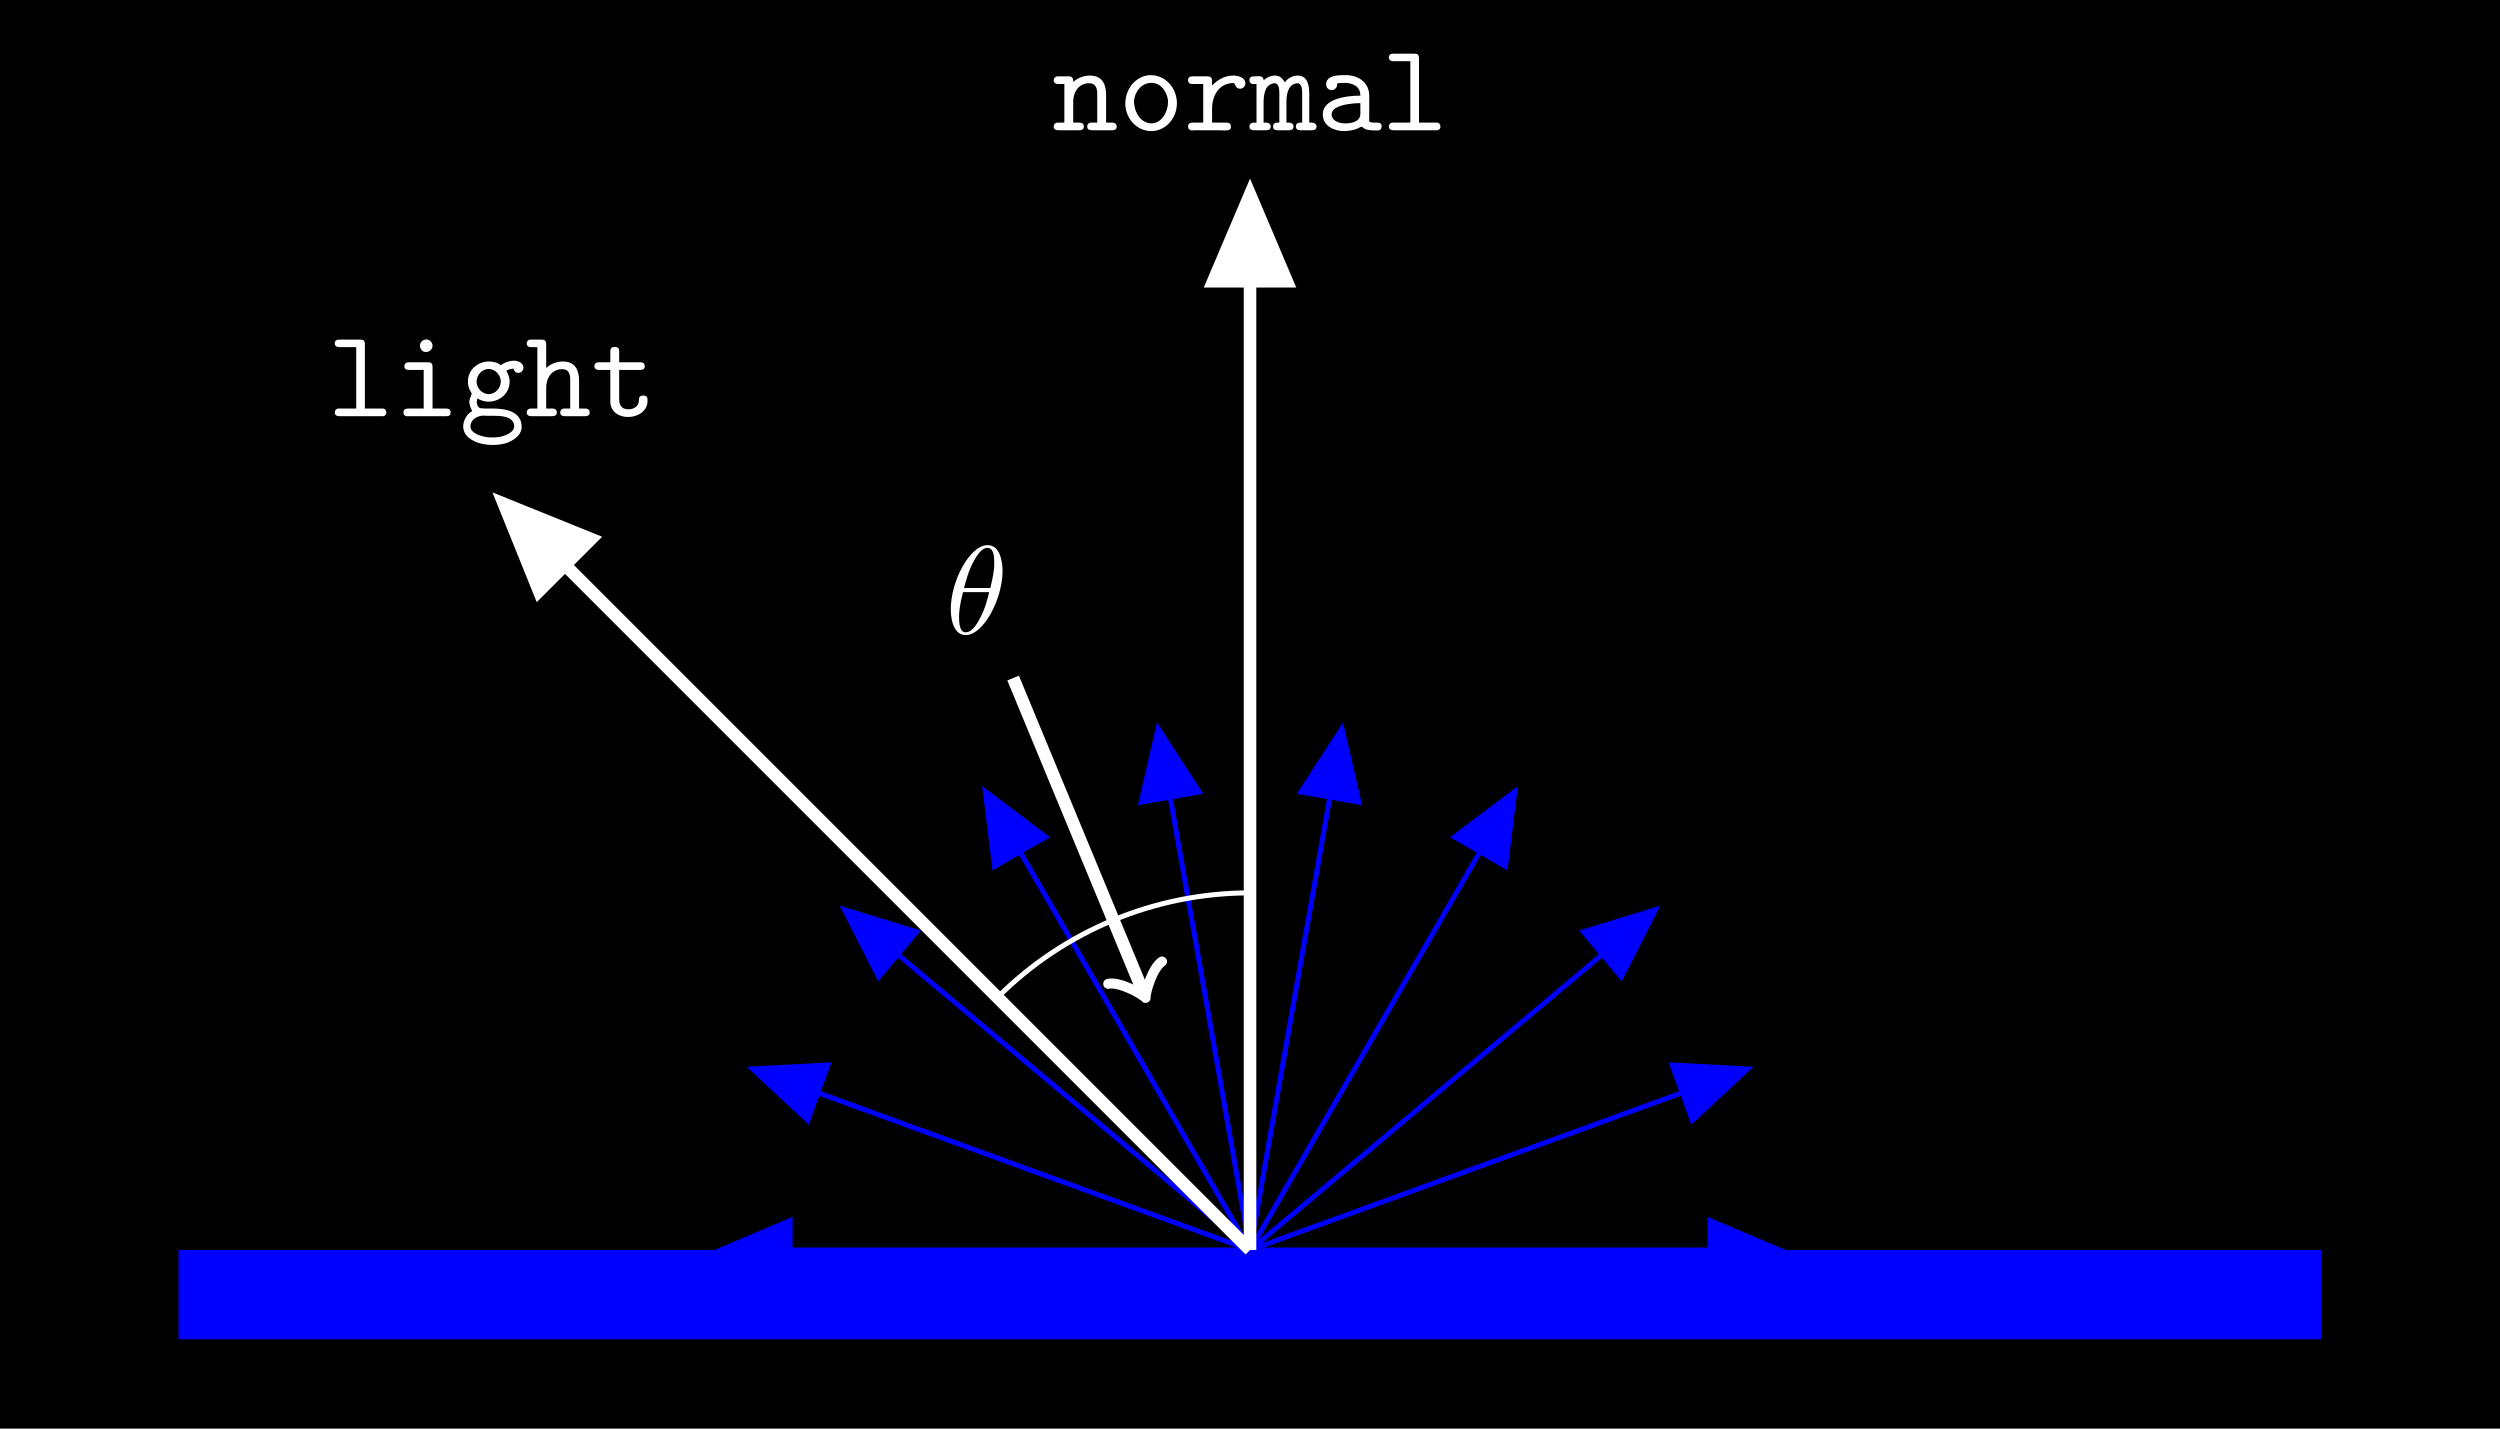
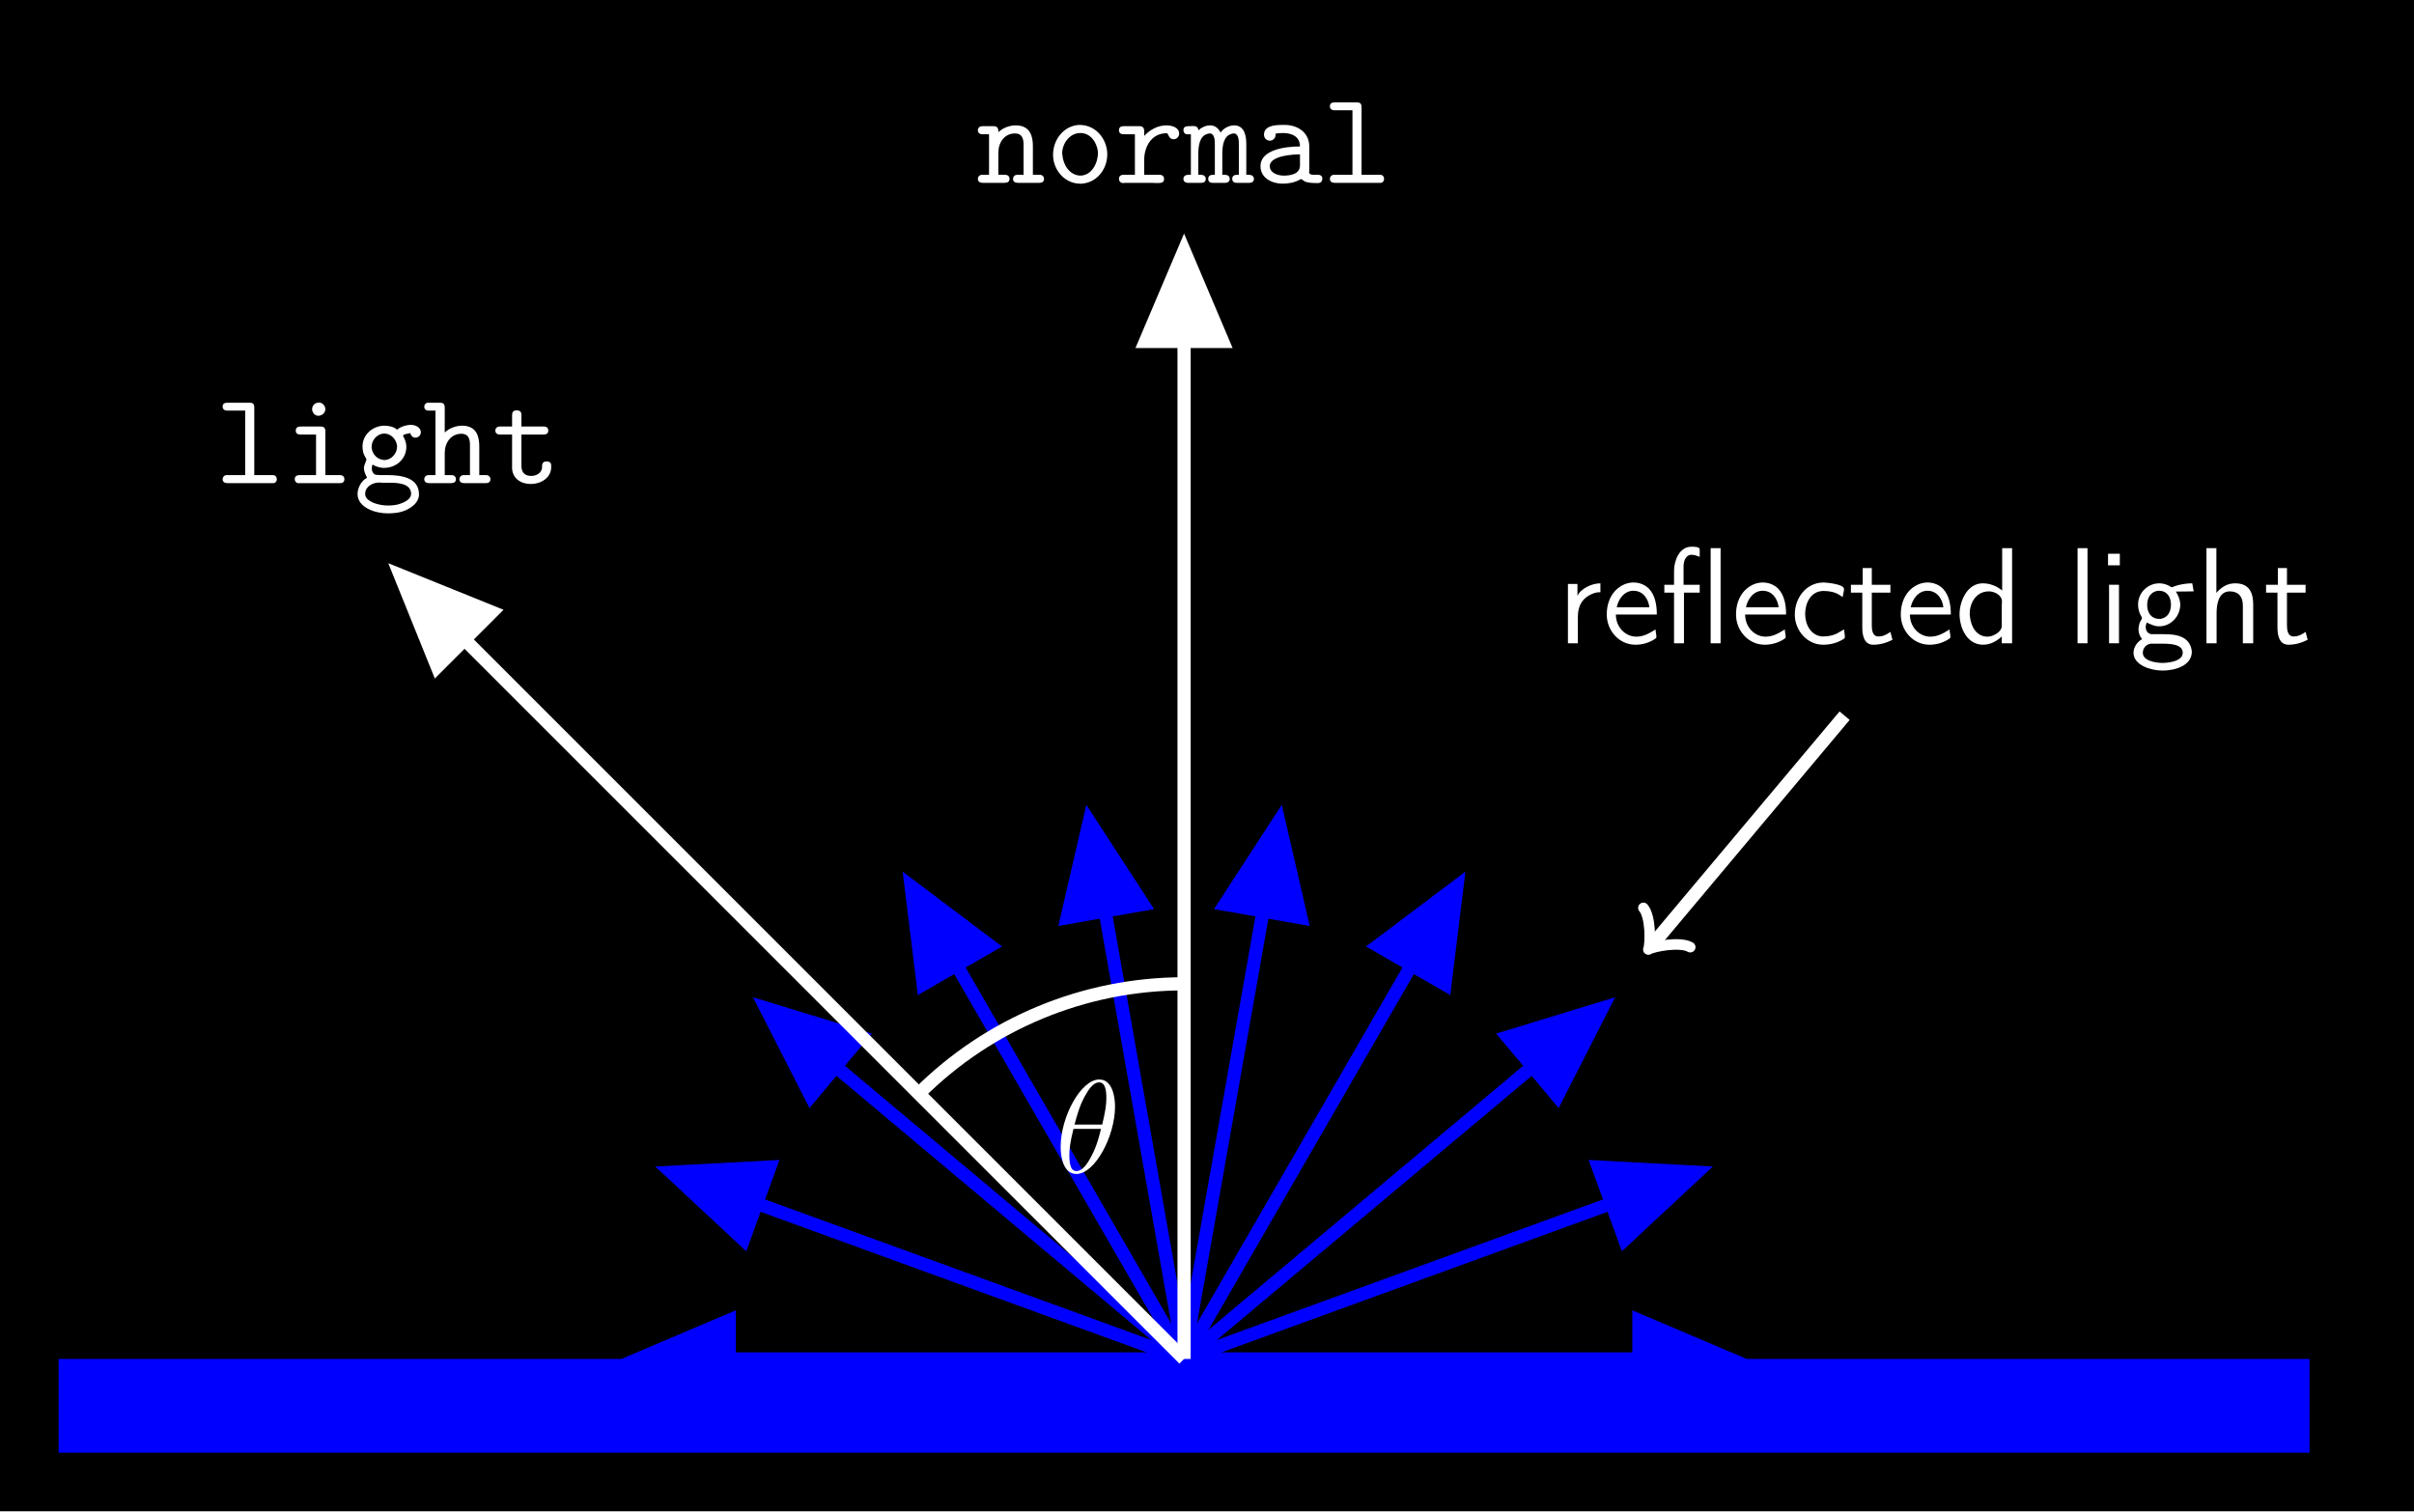
- <svg xmlns="http://www.w3.org/2000/svg" xmlns:xlink="http://www.w3.org/1999/xlink" width="198.425" height="113.386" viewBox="0 0 198.425 113.386">
+ <svg xmlns="http://www.w3.org/2000/svg" xmlns:xlink="http://www.w3.org/1999/xlink" width="182.403" height="114.204" viewBox="0 0 182.403 114.204">
  <defs>
    <g>
      <g id="glyph-0-0">
        <path d="M 2.266 -5.5 L 2.266 -0.625 L 0.875 -0.625 C 0.688 -0.625 0.562 -0.484 0.562 -0.312 C 0.562 -0.094 0.734 -0.016 0.938 -0.016 L 4.422 -0.016 C 4.578 -0.047 4.656 -0.172 4.656 -0.312 C 4.656 -0.484 4.547 -0.625 4.359 -0.625 L 2.953 -0.625 L 2.953 -5.719 C 2.953 -6.062 2.797 -6.094 2.578 -6.094 L 0.953 -6.094 C 0.781 -6.094 0.562 -6.078 0.562 -5.797 C 0.562 -5.625 0.688 -5.5 0.891 -5.5 Z M 2.266 -5.5 " />
      </g>
      <g id="glyph-0-1">
        <path d="M 2.391 -3.688 L 2.391 -0.625 L 1.156 -0.625 C 0.906 -0.625 0.781 -0.516 0.781 -0.312 C 0.781 -0.172 0.875 -0.031 1.031 -0.016 L 4.203 -0.016 C 4.422 -0.016 4.531 -0.125 4.531 -0.312 C 4.531 -0.516 4.406 -0.625 4.172 -0.625 C 4.094 -0.625 4.016 -0.625 3.953 -0.625 L 3.094 -0.625 L 3.094 -3.953 C 3.094 -4.25 2.906 -4.297 2.719 -4.297 L 1.234 -4.297 C 1.062 -4.297 0.859 -4.25 0.859 -3.984 C 0.859 -3.766 1 -3.688 1.25 -3.688 Z M 2.516 -6.094 C 2.25 -6.062 2.094 -5.828 2.094 -5.609 C 2.094 -5.391 2.266 -5.109 2.562 -5.109 C 2.875 -5.109 3.094 -5.359 3.094 -5.609 C 3.094 -5.828 2.906 -6.109 2.609 -6.109 C 2.578 -6.109 2.547 -6.094 2.516 -6.094 Z M 2.516 -6.094 " />
      </g>
      <g id="glyph-0-2">
        <path d="M 3.297 -4.062 L 3.281 -4.062 C 3.047 -4.281 2.641 -4.359 2.328 -4.359 C 1.5 -4.359 0.672 -3.734 0.672 -2.781 C 0.672 -2.5 0.734 -2.203 0.891 -1.969 C 0.906 -1.922 0.953 -1.875 0.969 -1.828 L 0.969 -1.812 C 0.969 -1.703 0.781 -1.391 0.781 -1.172 C 0.781 -0.875 0.891 -0.688 1.016 -0.422 C 0.625 -0.234 0.297 0.297 0.297 0.797 C 0.297 1.828 1.625 2.266 2.578 2.266 C 3.047 2.266 3.531 2.219 3.969 2.016 C 4.422 1.797 4.891 1.453 4.938 0.906 L 4.938 0.828 C 4.938 -0.422 3.625 -0.625 2.594 -0.625 L 1.984 -0.625 C 1.938 -0.625 1.891 -0.641 1.844 -0.641 L 1.75 -0.641 C 1.5 -0.641 1.375 -0.906 1.375 -1.109 C 1.375 -1.219 1.391 -1.312 1.422 -1.422 C 1.672 -1.281 1.938 -1.188 2.219 -1.172 L 2.328 -1.172 C 3.172 -1.172 3.984 -1.812 3.984 -2.766 C 3.984 -3.016 3.906 -3.266 3.781 -3.5 C 3.766 -3.516 3.734 -3.562 3.734 -3.609 C 3.734 -3.703 4.109 -3.766 4.281 -3.797 C 4.328 -3.609 4.453 -3.453 4.672 -3.453 C 4.859 -3.453 5.047 -3.594 5.078 -3.812 L 5.078 -3.859 C 5.078 -4.234 4.672 -4.422 4.328 -4.422 C 3.953 -4.422 3.484 -4.25 3.297 -4.062 Z M 0.875 0.859 C 0.875 0.828 0.875 0.812 0.875 0.781 C 0.875 0.234 1.453 -0.062 1.906 -0.062 C 2.016 -0.062 2.125 -0.047 2.219 -0.047 L 2.734 -0.047 C 3.344 -0.047 4.281 0 4.344 0.734 L 4.344 0.797 C 4.344 1.156 3.922 1.391 3.625 1.5 C 3.297 1.641 2.938 1.672 2.594 1.672 C 2.219 1.672 1.859 1.609 1.5 1.469 C 1.25 1.359 0.906 1.172 0.875 0.859 Z M 1.359 -2.688 L 1.359 -2.766 C 1.359 -3.281 1.797 -3.766 2.328 -3.766 L 2.359 -3.766 C 2.828 -3.734 3.219 -3.344 3.281 -2.844 L 3.281 -2.766 C 3.281 -2.25 2.844 -1.766 2.328 -1.766 L 2.297 -1.766 C 1.812 -1.797 1.422 -2.172 1.359 -2.688 Z M 1.359 -2.688 " />
      </g>
      <g id="glyph-0-3">
        <path d="M 0.953 -5.5 L 0.953 -0.625 L 0.438 -0.625 C 0.234 -0.625 0.109 -0.484 0.109 -0.312 C 0.109 -0.109 0.266 -0.016 0.484 -0.016 L 2.109 -0.016 C 2.344 -0.016 2.5 -0.094 2.5 -0.312 C 2.5 -0.516 2.359 -0.625 2.172 -0.625 L 1.656 -0.625 L 1.656 -2.281 C 1.656 -3.062 2.109 -3.75 2.922 -3.75 C 3.438 -3.75 3.562 -3.359 3.562 -2.922 L 3.562 -0.625 L 3.094 -0.625 C 2.875 -0.625 2.766 -0.469 2.766 -0.312 C 2.766 -0.078 2.953 -0.016 3.156 -0.016 L 4.75 -0.016 C 4.969 -0.016 5.109 -0.109 5.109 -0.312 C 5.109 -0.484 4.984 -0.625 4.781 -0.625 L 4.266 -0.625 L 4.266 -2.797 C 4.266 -3.484 4.094 -4.359 2.969 -4.359 C 2.5 -4.359 2 -4.172 1.656 -3.844 L 1.656 -5.719 C 1.656 -6.062 1.484 -6.094 1.281 -6.094 L 0.359 -6.094 C 0.219 -6.078 0.109 -5.953 0.109 -5.797 C 0.109 -5.609 0.234 -5.5 0.422 -5.5 Z M 0.953 -5.5 " />
      </g>
      <g id="glyph-0-4">
        <path d="M 1.516 -4.297 L 0.609 -4.297 C 0.375 -4.297 0.25 -4.172 0.25 -3.984 C 0.25 -3.781 0.406 -3.688 0.594 -3.688 L 1.516 -3.688 L 1.516 -1.094 C 1.578 -0.375 2.156 0.047 2.938 0.047 C 3.672 0.047 4.469 -0.406 4.469 -1.219 L 4.469 -1.344 C 4.469 -1.609 4.297 -1.656 4.109 -1.656 C 3.891 -1.656 3.781 -1.531 3.781 -1.312 L 3.781 -1.234 C 3.781 -0.781 3.328 -0.562 2.969 -0.562 C 2.406 -0.562 2.219 -0.891 2.219 -1.359 L 2.219 -3.688 L 3.859 -3.688 C 4.031 -3.688 4.25 -3.719 4.25 -3.984 C 4.25 -4.172 4.141 -4.297 3.922 -4.297 L 2.219 -4.297 L 2.219 -5.172 C 2.219 -5.469 2.047 -5.516 1.859 -5.516 C 1.672 -5.516 1.516 -5.453 1.516 -5.156 Z M 1.516 -4.297 " />
      </g>
      <g id="glyph-0-5">
        <path d="M 1.656 -3.844 L 1.656 -3.953 C 1.656 -4.141 1.562 -4.297 1.312 -4.297 L 0.438 -4.297 C 0.266 -4.297 0.109 -4.188 0.109 -3.984 C 0.109 -3.781 0.266 -3.688 0.453 -3.688 L 0.953 -3.688 L 0.953 -0.625 L 0.438 -0.625 C 0.234 -0.625 0.109 -0.484 0.109 -0.312 C 0.109 -0.109 0.266 -0.016 0.484 -0.016 L 2.109 -0.016 C 2.344 -0.016 2.5 -0.094 2.5 -0.312 C 2.5 -0.516 2.359 -0.625 2.172 -0.625 L 1.656 -0.625 L 1.656 -2.281 C 1.656 -3.062 2.109 -3.75 2.922 -3.75 C 3.438 -3.75 3.562 -3.359 3.562 -2.922 L 3.562 -0.625 L 3.094 -0.625 C 2.875 -0.625 2.766 -0.469 2.766 -0.312 C 2.766 -0.078 2.953 -0.016 3.156 -0.016 L 4.75 -0.016 C 4.969 -0.016 5.109 -0.109 5.109 -0.312 C 5.109 -0.484 4.984 -0.625 4.781 -0.625 L 4.266 -0.625 L 4.266 -2.797 C 4.266 -3.484 4.094 -4.359 2.969 -4.359 C 2.5 -4.359 2 -4.172 1.656 -3.844 Z M 1.656 -3.844 " />
      </g>
      <g id="glyph-0-6">
        <path d="M 2.469 -4.391 C 1.281 -4.281 0.562 -3.203 0.562 -2.141 L 0.562 -2.047 C 0.609 -0.953 1.453 0.047 2.625 0.047 L 2.734 0.047 C 3.922 -0.047 4.656 -1.094 4.656 -2.156 L 4.656 -2.266 C 4.609 -3.375 3.766 -4.391 2.578 -4.391 Z M 1.266 -2.109 C 1.266 -2.141 1.25 -2.188 1.25 -2.234 C 1.25 -2.969 1.797 -3.781 2.625 -3.781 C 3.406 -3.781 3.875 -3.062 3.953 -2.359 L 3.953 -2.266 C 3.953 -1.516 3.484 -0.562 2.609 -0.562 L 2.578 -0.562 C 1.828 -0.625 1.344 -1.312 1.266 -2.109 Z M 1.266 -2.109 " />
      </g>
      <g id="glyph-0-7">
        <path d="M 2.219 -3.562 L 2.219 -3.922 C 2.219 -4.172 2.109 -4.297 1.859 -4.297 L 0.641 -4.297 C 0.453 -4.297 0.312 -4.203 0.312 -4 C 0.312 -3.781 0.438 -3.688 0.672 -3.688 L 1.516 -3.688 L 1.516 -0.625 L 0.656 -0.625 C 0.422 -0.625 0.312 -0.5 0.312 -0.312 C 0.312 -0.156 0.422 0 0.641 0 C 0.688 0 0.75 -0.016 0.797 -0.016 L 2.766 -0.016 C 2.906 -0.016 3.078 0 3.234 0 C 3.531 0 3.719 -0.047 3.719 -0.312 C 3.719 -0.5 3.609 -0.625 3.359 -0.625 L 2.219 -0.625 L 2.219 -1.766 C 2.219 -2.656 2.703 -3.766 3.922 -3.766 C 4.062 -3.766 4.047 -3.312 4.438 -3.312 C 4.656 -3.312 4.859 -3.484 4.859 -3.734 C 4.859 -4.219 4.281 -4.359 3.906 -4.359 C 3.234 -4.359 2.656 -4.031 2.219 -3.562 Z M 2.219 -3.562 " />
      </g>
      <g id="glyph-0-8">
        <path d="M 1.078 -3.984 C 1.078 -4.25 0.875 -4.312 0.672 -4.312 C 0.594 -4.312 0.5 -4.297 0.422 -4.297 L 0.312 -4.297 C 0.125 -4.297 -0.047 -4.234 -0.047 -4 C -0.047 -3.844 0.047 -3.703 0.203 -3.688 L 0.516 -3.688 L 0.516 -0.625 C 0.453 -0.625 0.406 -0.625 0.328 -0.625 C 0.125 -0.625 -0.047 -0.531 -0.047 -0.312 C -0.047 -0.125 0.094 -0.016 0.297 -0.016 L 1.281 -0.016 C 1.484 -0.016 1.641 -0.094 1.641 -0.312 C 1.641 -0.531 1.469 -0.625 1.266 -0.625 C 1.203 -0.625 1.141 -0.625 1.078 -0.625 L 1.078 -2.188 C 1.078 -2.766 1.156 -3.562 1.781 -3.719 C 1.828 -3.734 1.891 -3.75 1.938 -3.75 C 2.328 -3.75 2.328 -3.188 2.328 -2.875 L 2.328 -0.625 L 2.188 -0.625 C 1.969 -0.625 1.828 -0.531 1.828 -0.312 C 1.828 -0.125 1.938 -0.016 2.172 -0.016 L 3.109 -0.016 C 3.312 -0.016 3.453 -0.125 3.453 -0.312 C 3.453 -0.531 3.281 -0.625 3.078 -0.625 C 3.016 -0.625 2.953 -0.625 2.891 -0.625 L 2.891 -2.188 C 2.891 -2.766 2.969 -3.562 3.594 -3.719 C 3.641 -3.734 3.703 -3.75 3.75 -3.75 C 4.141 -3.75 4.141 -3.188 4.141 -2.875 L 4.141 -0.625 L 4 -0.625 C 3.781 -0.625 3.641 -0.531 3.641 -0.312 C 3.641 -0.125 3.766 -0.016 3.984 -0.016 L 4.922 -0.016 C 5.141 -0.016 5.281 -0.125 5.281 -0.312 C 5.281 -0.531 5.094 -0.625 4.891 -0.625 C 4.828 -0.625 4.766 -0.625 4.703 -0.625 L 4.703 -2.938 C 4.703 -3.484 4.609 -4.359 3.781 -4.359 C 3.375 -4.359 2.938 -4.109 2.766 -3.812 C 2.594 -4.141 2.344 -4.359 1.969 -4.359 C 1.641 -4.359 1.312 -4.203 1.078 -3.984 Z M 1.078 -3.984 " />
      </g>
      <g id="glyph-0-9">
        <path d="M 1.688 -3.734 C 1.859 -3.766 2.062 -3.781 2.25 -3.781 C 2.844 -3.781 3.531 -3.562 3.531 -2.766 C 2.328 -2.766 0.547 -2.484 0.547 -1.281 C 0.547 -0.344 1.469 0.047 2.219 0.047 C 2.688 0.047 3.156 -0.047 3.531 -0.266 C 3.562 -0.281 3.578 -0.297 3.609 -0.297 L 3.625 -0.297 C 3.672 -0.297 3.812 -0.156 3.953 -0.094 C 4.234 0 4.594 0 4.891 0 C 5.125 0 5.219 -0.156 5.219 -0.328 L 5.219 -0.359 C 5.219 -0.531 5.078 -0.625 4.906 -0.625 L 4.609 -0.625 C 4.422 -0.625 4.219 -0.641 4.219 -0.828 C 4.219 -0.875 4.234 -0.922 4.234 -0.953 L 4.234 -2.766 C 4.234 -3.719 3.5 -4.328 2.516 -4.391 L 2.156 -4.391 C 1.641 -4.391 0.812 -4.328 0.812 -3.656 C 0.812 -3.375 1.031 -3.203 1.25 -3.203 C 1.5 -3.203 1.688 -3.406 1.688 -3.641 C 1.688 -3.672 1.688 -3.703 1.688 -3.734 Z M 3.531 -2.172 L 3.531 -1.328 C 3.531 -0.672 2.797 -0.562 2.297 -0.562 C 1.875 -0.562 1.25 -0.75 1.25 -1.281 C 1.25 -1.844 2.156 -2.031 2.562 -2.094 C 2.875 -2.141 3.203 -2.172 3.531 -2.172 Z M 3.531 -2.172 " />
      </g>
      <g id="glyph-1-0">
        <path d="M 4.531 -4.984 C 4.531 -5.641 4.359 -7.031 3.344 -7.031 C 1.953 -7.031 0.422 -4.219 0.422 -1.938 C 0.422 -1 0.703 0.109 1.609 0.109 C 3.016 0.109 4.531 -2.75 4.531 -4.984 Z M 1.469 -3.625 C 1.641 -4.25 1.844 -5.047 2.25 -5.766 C 2.516 -6.25 2.875 -6.812 3.328 -6.812 C 3.812 -6.812 3.875 -6.172 3.875 -5.609 C 3.875 -5.109 3.797 -4.609 3.562 -3.625 Z M 3.469 -3.297 C 3.359 -2.844 3.156 -2 2.766 -1.281 C 2.422 -0.594 2.047 -0.109 1.609 -0.109 C 1.281 -0.109 1.078 -0.406 1.078 -1.328 C 1.078 -1.75 1.141 -2.328 1.391 -3.297 Z M 3.469 -3.297 " />
      </g>
+       <g id="glyph-2-0">
+         <path d="M 1.531 -3.594 L 1.531 -4.5 L 0.812 -4.5 L 0.812 -0.016 L 1.562 -0.016 L 1.562 -2 C 1.562 -2.766 1.828 -3.422 2.688 -3.766 C 2.859 -3.844 3.062 -3.875 3.266 -3.875 L 3.266 -4.547 C 2.609 -4.547 1.766 -4.141 1.531 -3.594 Z M 1.531 -3.594 " />
+       </g>
+       <g id="glyph-2-1">
+         <path d="M 4.031 -1.062 C 3.531 -0.75 3.125 -0.516 2.562 -0.516 C 1.781 -0.516 1.031 -1.203 1.031 -2.188 L 4.125 -2.188 C 4.125 -2.875 4.016 -3.625 3.531 -4.141 C 3.219 -4.453 2.797 -4.609 2.359 -4.609 C 1.812 -4.609 1.312 -4.344 0.953 -3.953 C 0.531 -3.484 0.344 -2.844 0.344 -2.219 L 0.344 -2.172 C 0.344 -1 1.25 0.094 2.516 0.094 C 3.016 0.094 3.516 -0.047 3.938 -0.312 C 4 -0.375 4.094 -0.391 4.094 -0.484 C 4.094 -0.672 4.031 -0.875 4.031 -1.062 Z M 1.094 -2.734 C 1.219 -3.344 1.656 -3.984 2.359 -3.984 C 3.062 -3.984 3.484 -3.406 3.562 -2.734 Z M 1.094 -2.734 " />
+       </g>
+       <g id="glyph-2-2">
+         <path d="M 1 -4.438 L 0.266 -4.438 L 0.266 -3.844 L 1 -3.844 L 1 -0.016 L 1.75 -0.016 L 1.75 -3.844 L 2.938 -3.844 L 2.938 -4.438 L 1.719 -4.438 L 1.719 -5.828 C 1.719 -6.172 1.844 -6.656 2.266 -6.703 L 2.328 -6.703 C 2.562 -6.703 2.734 -6.625 2.938 -6.547 L 2.938 -7.109 C 2.938 -7.312 2.516 -7.312 2.359 -7.312 L 2.312 -7.312 C 1.359 -7.312 1 -6.188 1 -5.5 Z M 3.766 -7.203 L 3.766 -0.016 L 4.516 -0.016 L 4.516 -7.203 Z M 3.766 -7.203 " />
+       </g>
+       <g id="glyph-2-3">
+         <path d="M 4.078 -1.062 C 3.891 -0.969 3.719 -0.844 3.531 -0.75 C 3.219 -0.594 2.844 -0.531 2.5 -0.531 L 2.406 -0.531 C 1.531 -0.625 1.141 -1.469 1.141 -2.234 C 1.141 -3.047 1.562 -3.969 2.531 -3.969 C 2.953 -3.969 3.391 -3.891 3.75 -3.656 C 3.828 -3.609 3.891 -3.547 3.984 -3.516 C 3.984 -3.703 4.078 -3.906 4.078 -4.109 C 4.078 -4.531 2.531 -4.609 2.547 -4.609 C 1.188 -4.609 0.359 -3.406 0.359 -2.203 L 0.359 -2.141 C 0.375 -1 1.266 0.094 2.5 0.094 C 3.031 0.094 3.531 -0.031 4 -0.312 C 4.062 -0.359 4.141 -0.375 4.141 -0.484 C 4.141 -0.672 4.094 -0.875 4.078 -1.062 Z M 4.078 -1.062 " />
+       </g>
+       <g id="glyph-2-4">
+         <path d="M 1.062 -5.703 L 1.062 -4.438 L 0.172 -4.438 L 0.172 -3.844 L 1.031 -3.844 L 1.031 -1.219 C 1.031 -0.672 1.141 0.094 1.859 0.094 C 2.375 0.094 2.859 -0.047 3.312 -0.281 L 3.156 -0.875 C 2.859 -0.672 2.609 -0.531 2.25 -0.531 C 1.797 -0.531 1.75 -1.031 1.75 -1.375 L 1.75 -3.844 L 3.156 -3.844 L 3.156 -4.438 L 1.75 -4.438 L 1.75 -5.703 Z M 1.062 -5.703 " />
+       </g>
+       <g id="glyph-2-5">
+         <path d="M 3.578 -7.203 L 3.578 -4 C 3.172 -4.344 2.641 -4.547 2.109 -4.547 C 0.938 -4.547 0.359 -3.203 0.359 -2.219 C 0.359 -1.172 0.922 0.094 2.141 0.094 C 2.672 0.094 3.172 -0.172 3.547 -0.531 L 3.547 -0.016 L 4.328 -0.016 L 4.328 -7.203 Z M 1.141 -2.047 C 1.125 -2.109 1.125 -2.188 1.125 -2.25 C 1.125 -3.047 1.594 -3.938 2.578 -3.938 C 2.969 -3.938 3.562 -3.672 3.562 -3.172 C 3.562 -3.047 3.547 -2.938 3.547 -2.828 L 3.547 -1.328 C 3.547 -0.844 2.844 -0.516 2.484 -0.516 C 1.625 -0.516 1.219 -1.281 1.141 -2.047 Z M 1.141 -2.047 " />
+       </g>
+       <g id="glyph-2-6">
+         <path d="M 0.812 -7.203 L 0.812 -0.016 L 1.562 -0.016 L 1.562 -7.203 Z M 0.812 -7.203 " />
+       </g>
+       <g id="glyph-2-7">
+         <path d="M 0.812 -4.438 L 0.812 -0.016 L 1.562 -0.016 L 1.562 -4.438 Z M 0.734 -6.781 L 0.734 -5.906 L 1.625 -5.906 L 1.625 -6.781 Z M 0.734 -6.781 " />
+       </g>
+       <g id="glyph-2-8">
+         <path d="M 0.922 -0.344 L 0.922 -0.328 C 0.562 -0.125 0.281 0.281 0.281 0.703 C 0.281 1.641 1.594 2.047 2.469 2.047 C 3.406 2.047 4.688 1.688 4.688 0.609 C 4.562 -0.578 3.453 -0.703 2.578 -0.703 L 1.688 -0.703 C 1.375 -0.703 1.203 -0.953 1.203 -1.25 L 1.203 -1.312 C 1.219 -1.422 1.25 -1.5 1.281 -1.578 C 1.656 -1.422 1.859 -1.297 2.219 -1.297 C 3.125 -1.297 3.812 -2.078 3.812 -2.938 L 3.812 -3.016 C 3.781 -3.344 3.656 -3.641 3.484 -3.922 L 4.828 -3.938 L 4.719 -4.547 C 4.266 -4.547 3.781 -4.469 3.344 -4.312 C 3.297 -4.281 3.234 -4.25 3.188 -4.25 C 3.109 -4.25 3 -4.344 2.938 -4.375 C 2.719 -4.484 2.469 -4.547 2.234 -4.547 C 1.391 -4.547 0.625 -3.875 0.625 -2.938 C 0.625 -2.625 0.703 -2.328 0.859 -2.062 C 0.875 -2.031 0.922 -1.969 0.922 -1.922 C 0.922 -1.844 0.781 -1.672 0.734 -1.531 C 0.688 -1.375 0.656 -1.219 0.656 -1.078 C 0.656 -0.812 0.75 -0.531 0.922 -0.344 Z M 1.578 0.016 L 2.516 0.016 C 3.078 0.016 4 0.062 4 0.703 C 4 1.391 2.766 1.469 2.5 1.469 C 1.984 1.469 0.984 1.328 0.984 0.703 C 0.984 0.359 1.234 0.062 1.578 0.016 Z M 2.109 -3.984 L 2.188 -3.984 C 2.875 -3.984 3.109 -3.438 3.109 -2.938 C 3.109 -2.406 2.875 -1.938 2.312 -1.859 L 2.234 -1.859 C 1.562 -1.859 1.312 -2.406 1.312 -2.906 C 1.312 -3.422 1.547 -3.891 2.109 -3.984 Z M 2.109 -3.984 " />
+       </g>
+       <g id="glyph-2-9">
+         <path d="M 0.812 -7.203 L 0.812 -0.016 L 1.578 -0.016 L 1.578 -2.281 C 1.578 -2.875 1.688 -3.938 2.578 -3.938 C 3.234 -3.938 3.562 -3.531 3.562 -2.875 C 3.562 -2.75 3.562 -2.625 3.562 -2.516 L 3.562 -0.016 L 4.344 -0.016 L 4.344 -2.375 C 4.344 -2.547 4.344 -2.734 4.344 -2.922 C 4.344 -3.656 4.172 -4.547 2.984 -4.547 C 2.375 -4.547 1.938 -4.25 1.562 -3.828 L 1.562 -7.203 Z M 0.812 -7.203 " />
+       </g>
    </g>
    <clipPath id="clip-0">
-       <path clip-rule="nonzero" d="M 26 26 L 114 26 L 114 113.387 L 26 113.387 Z M 26 26 " />
+       <path clip-rule="nonzero" d="M 0 0 L 182.402 0 L 182.402 114.203 L 0 114.203 Z M 0 0 " />
+     </clipPath>
+     <clipPath id="clip-1">
+       <path clip-rule="nonzero" d="M 109 85 L 145 85 L 145 114.203 L 109 114.203 Z M 109 85 " />
+     </clipPath>
+     <clipPath id="clip-2">
+       <path clip-rule="nonzero" d="M 75 74 L 142 74 L 142 114.203 L 75 114.203 Z M 75 74 " />
+     </clipPath>
+     <clipPath id="clip-3">
+       <path clip-rule="nonzero" d="M 75 62 L 135 62 L 135 114.203 L 75 114.203 Z M 75 62 " />
+     </clipPath>
+     <clipPath id="clip-4">
+       <path clip-rule="nonzero" d="M 75 53 L 124 53 L 124 114.203 L 75 114.203 Z M 75 53 " />
+     </clipPath>
+     <clipPath id="clip-5">
+       <path clip-rule="nonzero" d="M 75 48 L 111 48 L 111 114.203 L 75 114.203 Z M 75 48 " />
+     </clipPath>
+     <clipPath id="clip-6">
+       <path clip-rule="nonzero" d="M 68 48 L 104 48 L 104 114.203 L 68 114.203 Z M 68 48 " />
+     </clipPath>
+     <clipPath id="clip-7">
+       <path clip-rule="nonzero" d="M 54 53 L 104 53 L 104 114.203 L 54 114.203 Z M 54 53 " />
+     </clipPath>
+     <clipPath id="clip-8">
+       <path clip-rule="nonzero" d="M 44 62 L 104 62 L 104 114.203 L 44 114.203 Z M 44 62 " />
+     </clipPath>
+     <clipPath id="clip-9">
+       <path clip-rule="nonzero" d="M 36 74 L 104 74 L 104 114.203 L 36 114.203 Z M 36 74 " />
+     </clipPath>
+     <clipPath id="clip-10">
+       <path clip-rule="nonzero" d="M 34 85 L 70 85 L 70 114.203 L 34 114.203 Z M 34 85 " />
+     </clipPath>
+     <clipPath id="clip-11">
+       <path clip-rule="nonzero" d="M 16 29 L 104 29 L 104 114.203 L 16 114.203 Z M 16 29 " />
    </clipPath>
  </defs>
-   <path fill-rule="nonzero" fill="rgb(0%, 0%, 0%)" fill-opacity="1" d="M 0 113.387 L 0 0 L 198.426 0 L 198.426 113.387 Z M 0 113.387 " />
-   <path fill-rule="nonzero" fill="rgb(0%, 0%, 100%)" fill-opacity="1" d="M 14.172 99.215 L 14.172 106.301 L 184.254 106.301 L 184.254 99.215 Z M 14.172 99.215 " />
-   <path fill="none" stroke-width="0.399" stroke-linecap="butt" stroke-linejoin="miter" stroke="rgb(0%, 0%, 100%)" stroke-opacity="1" stroke-miterlimit="10" d="M 85.042 -0.002 L 126.753 -0.002 " transform="matrix(1, 0, 0, -1, 14.173, 99.213)" />
-   <path fill-rule="nonzero" fill="rgb(0%, 0%, 100%)" fill-opacity="1" stroke-width="0.399" stroke-linecap="butt" stroke-linejoin="miter" stroke="rgb(0%, 0%, 100%)" stroke-opacity="1" stroke-miterlimit="10" d="M -5.202 2.334 L 0.298 -0.002 L -5.202 -2.334 Z M -5.202 2.334 " transform="matrix(1, 0, 0, -1, 140.9247, 99.213)" />
-   <path fill="none" stroke-width="0.399" stroke-linecap="butt" stroke-linejoin="miter" stroke="rgb(0%, 0%, 100%)" stroke-opacity="1" stroke-miterlimit="10" d="M 85.042 -0.002 L 124.237 14.268 " transform="matrix(1, 0, 0, -1, 14.173, 99.213)" />
-   <path fill-rule="nonzero" fill="rgb(0%, 0%, 100%)" fill-opacity="1" stroke-width="0.399" stroke-linecap="butt" stroke-linejoin="miter" stroke="rgb(0%, 0%, 100%)" stroke-opacity="1" stroke-miterlimit="10" d="M -5.202 2.336 L 0.3 0 L -5.202 -2.337 Z M -5.202 2.336 " transform="matrix(0.93968, -0.34201, -0.34201, -0.93968, 138.4094, 84.94687)" />
-   <path fill="none" stroke-width="0.399" stroke-linecap="butt" stroke-linejoin="miter" stroke="rgb(0%, 0%, 100%)" stroke-opacity="1" stroke-miterlimit="10" d="M 85.042 -0.002 L 116.991 26.811 " transform="matrix(1, 0, 0, -1, 14.173, 99.213)" />
-   <path fill-rule="nonzero" fill="rgb(0%, 0%, 100%)" fill-opacity="1" stroke-width="0.399" stroke-linecap="butt" stroke-linejoin="miter" stroke="rgb(0%, 0%, 100%)" stroke-opacity="1" stroke-miterlimit="10" d="M -5.203 2.335 L 0.298 -0.001 L -5.204 -2.335 Z M -5.203 2.335 " transform="matrix(0.76602, -0.64278, -0.64278, -0.76602, 131.1656, 72.40134)" />
-   <path fill="none" stroke-width="0.399" stroke-linecap="butt" stroke-linejoin="miter" stroke="rgb(0%, 0%, 100%)" stroke-opacity="1" stroke-miterlimit="10" d="M 85.042 -0.002 L 105.897 36.123 " transform="matrix(1, 0, 0, -1, 14.173, 99.213)" />
-   <path fill-rule="nonzero" fill="rgb(0%, 0%, 100%)" fill-opacity="1" stroke-width="0.399" stroke-linecap="butt" stroke-linejoin="miter" stroke="rgb(0%, 0%, 100%)" stroke-opacity="1" stroke-miterlimit="10" d="M -5.204 2.334 L 0.298 -0.001 L -5.206 -2.335 Z M -5.204 2.334 " transform="matrix(0.5, -0.86601, -0.86601, -0.5, 120.0691, 63.08988)" />
-   <path fill="none" stroke-width="0.399" stroke-linecap="butt" stroke-linejoin="miter" stroke="rgb(0%, 0%, 100%)" stroke-opacity="1" stroke-miterlimit="10" d="M 85.042 -0.002 L 92.284 41.076 " transform="matrix(1, 0, 0, -1, 14.173, 99.213)" />
-   <path fill-rule="nonzero" fill="rgb(0%, 0%, 100%)" fill-opacity="1" stroke-width="0.399" stroke-linecap="butt" stroke-linejoin="miter" stroke="rgb(0%, 0%, 100%)" stroke-opacity="1" stroke-miterlimit="10" d="M -5.205 2.334 L 0.3 0.001 L -5.203 -2.334 Z M -5.205 2.334 " transform="matrix(0.17363, -0.9848, -0.9848, -0.17363, 106.4564, 58.13524)" />
-   <path fill="none" stroke-width="0.399" stroke-linecap="butt" stroke-linejoin="miter" stroke="rgb(0%, 0%, 100%)" stroke-opacity="1" stroke-miterlimit="10" d="M 85.042 -0.002 L 77.796 41.076 " transform="matrix(1, 0, 0, -1, 14.173, 99.213)" />
-   <path fill-rule="nonzero" fill="rgb(0%, 0%, 100%)" fill-opacity="1" stroke-width="0.399" stroke-linecap="butt" stroke-linejoin="miter" stroke="rgb(0%, 0%, 100%)" stroke-opacity="1" stroke-miterlimit="10" d="M -5.202 2.335 L 0.3 0 L -5.205 -2.337 Z M -5.202 2.335 " transform="matrix(-0.17363, -0.9848, -0.9848, 0.17363, 91.97045, 58.13524)" />
-   <path fill="none" stroke-width="0.399" stroke-linecap="butt" stroke-linejoin="miter" stroke="rgb(0%, 0%, 100%)" stroke-opacity="1" stroke-miterlimit="10" d="M 85.042 -0.002 L 64.186 36.123 " transform="matrix(1, 0, 0, -1, 14.173, 99.213)" />
-   <path fill-rule="nonzero" fill="rgb(0%, 0%, 100%)" fill-opacity="1" stroke-width="0.399" stroke-linecap="butt" stroke-linejoin="miter" stroke="rgb(0%, 0%, 100%)" stroke-opacity="1" stroke-miterlimit="10" d="M -5.205 2.336 L 0.299 0.002 L -5.204 -2.333 Z M -5.205 2.336 " transform="matrix(-0.5, -0.86601, -0.86601, 0.5, 78.35778, 63.08988)" />
-   <path fill="none" stroke-width="0.399" stroke-linecap="butt" stroke-linejoin="miter" stroke="rgb(0%, 0%, 100%)" stroke-opacity="1" stroke-miterlimit="10" d="M 85.042 -0.002 L 53.089 26.811 " transform="matrix(1, 0, 0, -1, 14.173, 99.213)" />
-   <path fill-rule="nonzero" fill="rgb(0%, 0%, 100%)" fill-opacity="1" stroke-width="0.399" stroke-linecap="butt" stroke-linejoin="miter" stroke="rgb(0%, 0%, 100%)" stroke-opacity="1" stroke-miterlimit="10" d="M -5.204 2.336 L 0.299 0.002 L -5.205 -2.336 Z M -5.204 2.336 " transform="matrix(-0.76602, -0.64278, -0.64278, 0.76602, 67.26126, 72.40134)" />
-   <path fill="none" stroke-width="0.399" stroke-linecap="butt" stroke-linejoin="miter" stroke="rgb(0%, 0%, 100%)" stroke-opacity="1" stroke-miterlimit="10" d="M 85.042 -0.002 L 45.843 14.268 " transform="matrix(1, 0, 0, -1, 14.173, 99.213)" />
-   <path fill-rule="nonzero" fill="rgb(0%, 0%, 100%)" fill-opacity="1" stroke-width="0.399" stroke-linecap="butt" stroke-linejoin="miter" stroke="rgb(0%, 0%, 100%)" stroke-opacity="1" stroke-miterlimit="10" d="M -5.205 2.336 L 0.298 -0.001 L -5.204 -2.337 Z M -5.205 2.336 " transform="matrix(-0.93968, -0.34201, -0.34201, 0.93968, 60.01745, 84.94687)" />
-   <path fill="none" stroke-width="0.399" stroke-linecap="butt" stroke-linejoin="miter" stroke="rgb(0%, 0%, 100%)" stroke-opacity="1" stroke-miterlimit="10" d="M 85.042 -0.002 L 43.331 -0.002 " transform="matrix(1, 0, 0, -1, 14.173, 99.213)" />
-   <path fill-rule="nonzero" fill="rgb(0%, 0%, 100%)" fill-opacity="1" stroke-width="0.399" stroke-linecap="butt" stroke-linejoin="miter" stroke="rgb(0%, 0%, 100%)" stroke-opacity="1" stroke-miterlimit="10" d="M -5.205 2.334 L 0.299 0.002 L -5.205 -2.334 Z M -5.205 2.334 " transform="matrix(-1, 0, 0, 1, 57.50216, 99.213)" />
-   <path fill="none" stroke-width="0.399" stroke-linecap="butt" stroke-linejoin="miter" stroke="rgb(100%, 100%, 100%)" stroke-opacity="1" stroke-miterlimit="10" d="M 85.042 28.346 C 77.522 28.346 70.311 25.358 64.995 20.045 " transform="matrix(1, 0, 0, -1, 14.173, 99.213)" />
  <g clip-path="url(#clip-0)">
-     <path fill="none" stroke-width="0.996" stroke-linecap="butt" stroke-linejoin="miter" stroke="rgb(100%, 100%, 100%)" stroke-opacity="1" stroke-miterlimit="10" d="M 85.042 -0.002 L 26.073 58.967 " transform="matrix(1, 0, 0, -1, 14.173, 99.213)" />
+     <path fill-rule="nonzero" fill="rgb(0%, 0%, 0%)" fill-opacity="1" d="M 0 114.203 L 0 0 L 182.406 0 L 182.406 114.203 Z M 0 114.203 " />
  </g>
-   <path fill-rule="nonzero" fill="rgb(100%, 100%, 100%)" fill-opacity="1" stroke-width="0.996" stroke-linecap="butt" stroke-linejoin="miter" stroke="rgb(100%, 100%, 100%)" stroke-opacity="1" stroke-miterlimit="10" d="M -6.504 2.92 L 0.373 -0.002 L -6.504 -2.919 Z M -6.504 2.92 " transform="matrix(-0.7071, -0.7071, -0.7071, 0.7071, 40.24661, 40.24619)" />
+   <path fill-rule="nonzero" fill="rgb(0%, 0%, 100%)" fill-opacity="1" d="M 4.426 102.691 L 4.426 109.777 L 174.508 109.777 L 174.508 102.691 Z M 4.426 102.691 " />
+   <path fill="none" stroke-width="0.996" stroke-linecap="butt" stroke-linejoin="miter" stroke="rgb(0%, 0%, 100%)" stroke-opacity="1" stroke-miterlimit="10" d="M 85.042 -0 L 125.913 -0 " transform="matrix(1, 0, 0, -1, 4.427, 102.691)" />
+   <path fill-rule="nonzero" fill="rgb(0%, 0%, 100%)" fill-opacity="1" d="M 123.836 99.77 L 130.711 102.691 L 123.836 105.609 Z M 123.836 99.77 " />
+   <g clip-path="url(#clip-1)">
+     <path fill="none" stroke-width="0.996" stroke-linecap="butt" stroke-linejoin="miter" stroke="rgb(0%, 0%, 100%)" stroke-opacity="1" stroke-miterlimit="10" d="M -6.503 2.921 L 0.372 -0 L -6.503 -2.918 Z M -6.503 2.921 " transform="matrix(1, 0, 0, -1, 130.3388, 102.691)" />
+   </g>
+   <g clip-path="url(#clip-2)">
+     <path fill="none" stroke-width="0.996" stroke-linecap="butt" stroke-linejoin="miter" stroke="rgb(0%, 0%, 100%)" stroke-opacity="1" stroke-miterlimit="10" d="M 85.042 -0 L 123.448 13.98 " transform="matrix(1, 0, 0, -1, 4.427, 102.691)" />
+   </g>
+   <path fill-rule="nonzero" fill="rgb(0%, 0%, 100%)" fill-opacity="1" stroke-width="0.996" stroke-linecap="butt" stroke-linejoin="miter" stroke="rgb(0%, 0%, 100%)" stroke-opacity="1" stroke-miterlimit="10" d="M -6.506 2.922 L 0.374 -0.002 L -6.503 -2.919 Z M -6.506 2.922 " transform="matrix(0.93968, -0.34201, -0.34201, -0.93968, 127.8742, 88.71213)" />
+   <g clip-path="url(#clip-3)">
+     <path fill="none" stroke-width="0.996" stroke-linecap="butt" stroke-linejoin="miter" stroke="rgb(0%, 0%, 100%)" stroke-opacity="1" stroke-miterlimit="10" d="M 85.042 -0 L 116.35 26.273 " transform="matrix(1, 0, 0, -1, 4.427, 102.691)" />
+   </g>
+   <path fill-rule="nonzero" fill="rgb(0%, 0%, 100%)" fill-opacity="1" stroke-width="0.996" stroke-linecap="butt" stroke-linejoin="miter" stroke="rgb(0%, 0%, 100%)" stroke-opacity="1" stroke-miterlimit="10" d="M -6.503 2.919 L 0.373 -0.001 L -6.503 -2.92 Z M -6.503 2.919 " transform="matrix(0.76602, -0.64278, -0.64278, -0.76602, 120.7762, 76.41921)" />
+   <g clip-path="url(#clip-4)">
+     <path fill="none" stroke-width="0.996" stroke-linecap="butt" stroke-linejoin="miter" stroke="rgb(0%, 0%, 100%)" stroke-opacity="1" stroke-miterlimit="10" d="M 85.042 -0 L 105.475 35.394 " transform="matrix(1, 0, 0, -1, 4.427, 102.691)" />
+   </g>
+   <path fill-rule="nonzero" fill="rgb(0%, 0%, 100%)" fill-opacity="1" stroke-width="0.996" stroke-linecap="butt" stroke-linejoin="miter" stroke="rgb(0%, 0%, 100%)" stroke-opacity="1" stroke-miterlimit="10" d="M -6.505 2.921 L 0.373 -0 L -6.503 -2.919 Z M -6.505 2.921 " transform="matrix(0.5, -0.86601, -0.86601, -0.5, 109.9031, 67.29525)" />
+   <g clip-path="url(#clip-5)">
+     <path fill="none" stroke-width="0.996" stroke-linecap="butt" stroke-linejoin="miter" stroke="rgb(0%, 0%, 100%)" stroke-opacity="1" stroke-miterlimit="10" d="M 85.042 -0 L 92.139 40.25 " transform="matrix(1, 0, 0, -1, 4.427, 102.691)" />
+   </g>
+   <path fill-rule="nonzero" fill="rgb(0%, 0%, 100%)" fill-opacity="1" stroke-width="0.996" stroke-linecap="butt" stroke-linejoin="miter" stroke="rgb(0%, 0%, 100%)" stroke-opacity="1" stroke-miterlimit="10" d="M -6.506 2.921 L 0.372 0 L -6.503 -2.918 Z M -6.506 2.921 " transform="matrix(0.17363, -0.9848, -0.9848, -0.17363, 96.56456, 62.44034)" />
+   <g clip-path="url(#clip-6)">
+     <path fill="none" stroke-width="0.996" stroke-linecap="butt" stroke-linejoin="miter" stroke="rgb(0%, 0%, 100%)" stroke-opacity="1" stroke-miterlimit="10" d="M 85.042 -0 L 77.944 40.25 " transform="matrix(1, 0, 0, -1, 4.427, 102.691)" />
+   </g>
+   <path fill-rule="nonzero" fill="rgb(0%, 0%, 100%)" fill-opacity="1" stroke-width="0.996" stroke-linecap="butt" stroke-linejoin="miter" stroke="rgb(0%, 0%, 100%)" stroke-opacity="1" stroke-miterlimit="10" d="M -6.503 2.919 L 0.372 0.001 L -6.505 -2.92 Z M -6.503 2.919 " transform="matrix(-0.17363, -0.9848, -0.9848, 0.17363, 82.37028, 62.44034)" />
+   <g clip-path="url(#clip-7)">
+     <path fill="none" stroke-width="0.996" stroke-linecap="butt" stroke-linejoin="miter" stroke="rgb(0%, 0%, 100%)" stroke-opacity="1" stroke-miterlimit="10" d="M 85.042 -0 L 64.604 35.394 " transform="matrix(1, 0, 0, -1, 4.427, 102.691)" />
+   </g>
+   <path fill-rule="nonzero" fill="rgb(0%, 0%, 100%)" fill-opacity="1" stroke-width="0.996" stroke-linecap="butt" stroke-linejoin="miter" stroke="rgb(0%, 0%, 100%)" stroke-opacity="1" stroke-miterlimit="10" d="M -6.503 2.92 L 0.373 0.002 L -6.505 -2.92 Z M -6.503 2.92 " transform="matrix(-0.5, -0.86601, -0.86601, 0.5, 69.03174, 67.29525)" />
+   <g clip-path="url(#clip-8)">
+     <path fill="none" stroke-width="0.996" stroke-linecap="butt" stroke-linejoin="miter" stroke="rgb(0%, 0%, 100%)" stroke-opacity="1" stroke-miterlimit="10" d="M 85.042 -0 L 53.733 26.273 " transform="matrix(1, 0, 0, -1, 4.427, 102.691)" />
+   </g>
+   <path fill-rule="nonzero" fill="rgb(0%, 0%, 100%)" fill-opacity="1" stroke-width="0.996" stroke-linecap="butt" stroke-linejoin="miter" stroke="rgb(0%, 0%, 100%)" stroke-opacity="1" stroke-miterlimit="10" d="M -6.505 2.918 L 0.374 0.001 L -6.506 -2.921 Z M -6.505 2.918 " transform="matrix(-0.76602, -0.64278, -0.64278, 0.76602, 58.15863, 76.41921)" />
+   <g clip-path="url(#clip-9)">
+     <path fill="none" stroke-width="0.996" stroke-linecap="butt" stroke-linejoin="miter" stroke="rgb(0%, 0%, 100%)" stroke-opacity="1" stroke-miterlimit="10" d="M 85.042 -0 L 46.636 13.98 " transform="matrix(1, 0, 0, -1, 4.427, 102.691)" />
+   </g>
+   <path fill-rule="nonzero" fill="rgb(0%, 0%, 100%)" fill-opacity="1" stroke-width="0.996" stroke-linecap="butt" stroke-linejoin="miter" stroke="rgb(0%, 0%, 100%)" stroke-opacity="1" stroke-miterlimit="10" d="M -6.506 2.919 L 0.372 0.001 L -6.504 -2.922 Z M -6.506 2.919 " transform="matrix(-0.93968, -0.34201, -0.34201, 0.93968, 51.06068, 88.71213)" />
+   <path fill="none" stroke-width="0.996" stroke-linecap="butt" stroke-linejoin="miter" stroke="rgb(0%, 0%, 100%)" stroke-opacity="1" stroke-miterlimit="10" d="M 85.042 -0 L 44.171 -0 " transform="matrix(1, 0, 0, -1, 4.427, 102.691)" />
+   <path fill-rule="nonzero" fill="rgb(0%, 0%, 100%)" fill-opacity="1" d="M 55.102 105.609 L 48.223 102.691 L 55.102 99.77 Z M 55.102 105.609 " />
+   <g clip-path="url(#clip-10)">
+     <path fill="none" stroke-width="0.996" stroke-linecap="butt" stroke-linejoin="miter" stroke="rgb(0%, 0%, 100%)" stroke-opacity="1" stroke-miterlimit="10" d="M -6.506 2.918 L 0.373 0 L -6.506 -2.921 Z M -6.506 2.918 " transform="matrix(-1, 0, 0, 1, 48.59605, 102.691)" />
+   </g>
+   <path fill="none" stroke-width="0.996" stroke-linecap="butt" stroke-linejoin="miter" stroke="rgb(100%, 100%, 100%)" stroke-opacity="1" stroke-miterlimit="10" d="M 85.042 28.347 C 77.522 28.347 70.311 25.359 64.995 20.043 " transform="matrix(1, 0, 0, -1, 4.427, 102.691)" />
+   <g clip-path="url(#clip-11)">
+     <path fill="none" stroke-width="0.996" stroke-linecap="butt" stroke-linejoin="miter" stroke="rgb(100%, 100%, 100%)" stroke-opacity="1" stroke-miterlimit="10" d="M 85.042 -0 L 26.073 58.968 " transform="matrix(1, 0, 0, -1, 4.427, 102.691)" />
+   </g>
+   <path fill-rule="nonzero" fill="rgb(100%, 100%, 100%)" fill-opacity="1" stroke-width="0.996" stroke-linecap="butt" stroke-linejoin="miter" stroke="rgb(100%, 100%, 100%)" stroke-opacity="1" stroke-miterlimit="10" d="M -6.503 2.919 L 0.372 -0.001 L -6.503 -2.92 Z M -6.503 2.919 " transform="matrix(-0.7071, -0.7071, -0.7071, 0.7071, 30.50061, 43.72419)" />
  <g fill="rgb(100%, 100%, 100%)" fill-opacity="1">
-     <use xlink:href="#glyph-0-0" x="26.008" y="33.05" />
-     <use xlink:href="#glyph-0-1" x="31.237" y="33.05" />
-     <use xlink:href="#glyph-0-2" x="36.467" y="33.05" />
-     <use xlink:href="#glyph-0-3" x="41.696" y="33.05" />
-     <use xlink:href="#glyph-0-4" x="46.925" y="33.05" />
+     <use xlink:href="#glyph-0-0" x="16.261" y="36.527" />
+     <use xlink:href="#glyph-0-1" x="21.49" y="36.527" />
+     <use xlink:href="#glyph-0-2" x="26.72" y="36.527" />
+     <use xlink:href="#glyph-0-3" x="31.949" y="36.527" />
+     <use xlink:href="#glyph-0-4" x="37.178" y="36.527" />
  </g>
-   <path fill="none" stroke-width="0.996" stroke-linecap="butt" stroke-linejoin="miter" stroke="rgb(100%, 100%, 100%)" stroke-opacity="1" stroke-miterlimit="10" d="M 85.042 -0.002 L 85.042 83.393 " transform="matrix(1, 0, 0, -1, 14.173, 99.213)" />
-   <path fill-rule="nonzero" fill="rgb(100%, 100%, 100%)" fill-opacity="1" stroke-width="0.996" stroke-linecap="butt" stroke-linejoin="miter" stroke="rgb(100%, 100%, 100%)" stroke-opacity="1" stroke-miterlimit="10" d="M -6.503 2.92 L 0.372 -0.001 L -6.503 -2.919 Z M -6.503 2.92 " transform="matrix(0, -1, -1, 0, 99.21342, 15.82141)" />
+   <path fill="none" stroke-width="0.996" stroke-linecap="butt" stroke-linejoin="miter" stroke="rgb(100%, 100%, 100%)" stroke-opacity="1" stroke-miterlimit="10" d="M 85.042 -0 L 85.042 83.39 " transform="matrix(1, 0, 0, -1, 4.427, 102.691)" />
+   <path fill-rule="nonzero" fill="rgb(100%, 100%, 100%)" fill-opacity="1" stroke-width="0.996" stroke-linecap="butt" stroke-linejoin="miter" stroke="rgb(100%, 100%, 100%)" stroke-opacity="1" stroke-miterlimit="10" d="M -6.505 2.921 L 0.374 -0.001 L -6.505 -2.919 Z M -6.505 2.921 " transform="matrix(0, -1, -1, 0, 89.46742, 19.29941)" />
  <g fill="rgb(100%, 100%, 100%)" fill-opacity="1">
-     <use xlink:href="#glyph-0-5" x="83.525" y="10.356" />
-     <use xlink:href="#glyph-0-6" x="88.754" y="10.356" />
-     <use xlink:href="#glyph-0-7" x="93.984" y="10.356" />
-     <use xlink:href="#glyph-0-8" x="99.213" y="10.356" />
-     <use xlink:href="#glyph-0-9" x="104.442" y="10.356" />
-     <use xlink:href="#glyph-0-0" x="109.672" y="10.356" />
+     <use xlink:href="#glyph-0-5" x="73.779" y="13.833" />
+     <use xlink:href="#glyph-0-6" x="79.008" y="13.833" />
+     <use xlink:href="#glyph-0-7" x="84.238" y="13.833" />
+     <use xlink:href="#glyph-0-8" x="89.467" y="13.833" />
+     <use xlink:href="#glyph-0-9" x="94.696" y="13.833" />
+     <use xlink:href="#glyph-0-0" x="99.926" y="13.833" />
  </g>
  <g fill="rgb(100%, 100%, 100%)" fill-opacity="1">
-     <use xlink:href="#glyph-1-0" x="75.042" y="50.297" />
+     <use xlink:href="#glyph-1-0" x="79.722" y="88.604" />
  </g>
-   <path fill="none" stroke-width="0.996" stroke-linecap="butt" stroke-linejoin="miter" stroke="rgb(100%, 100%, 100%)" stroke-opacity="1" stroke-miterlimit="10" d="M 66.237 45.397 L 76.589 20.408 " transform="matrix(1, 0, 0, -1, 14.173, 99.213)" />
-   <path fill="none" stroke-width="0.797" stroke-linecap="round" stroke-linejoin="round" stroke="rgb(100%, 100%, 100%)" stroke-opacity="1" stroke-miterlimit="10" d="M -1.735 2.311 C -1.59 1.447 0.002 0.145 0.432 0 C -0 -0.146 -1.591 -1.445 -1.735 -2.311 " transform="matrix(0.38268, 0.92381, 0.92381, -0.38268, 90.7599, 78.8038)" />
+   <g fill="rgb(100%, 100%, 100%)" fill-opacity="1">
+     <use xlink:href="#glyph-2-0" x="117.662" y="48.626" />
+     <use xlink:href="#glyph-2-1" x="121.065" y="48.626" />
+     <use xlink:href="#glyph-2-2" x="125.492" y="48.626" />
+     <use xlink:href="#glyph-2-1" x="130.832" y="48.626" />
+     <use xlink:href="#glyph-2-3" x="135.258" y="48.626" />
+     <use xlink:href="#glyph-2-4" x="139.684" y="48.626" />
+     <use xlink:href="#glyph-2-1" x="143.281" y="48.626" />
+     <use xlink:href="#glyph-2-5" x="147.707" y="48.626" />
+   </g>
+   <g fill="rgb(100%, 100%, 100%)" fill-opacity="1">
+     <use xlink:href="#glyph-2-6" x="156.17" y="48.626" />
+     <use xlink:href="#glyph-2-7" x="158.55" y="48.626" />
+     <use xlink:href="#glyph-2-8" x="160.929" y="48.626" />
+     <use xlink:href="#glyph-2-9" x="165.909" y="48.626" />
+     <use xlink:href="#glyph-2-4" x="171.055" y="48.626" />
+   </g>
+   <path fill="none" stroke-width="0.996" stroke-linecap="butt" stroke-linejoin="miter" stroke="rgb(100%, 100%, 100%)" stroke-opacity="1" stroke-miterlimit="10" d="M 134.952 48.609 L 120.405 31.273 " transform="matrix(1, 0, 0, -1, 4.427, 102.691)" />
+   <path fill="none" stroke-width="0.797" stroke-linecap="round" stroke-linejoin="round" stroke="rgb(100%, 100%, 100%)" stroke-opacity="1" stroke-miterlimit="10" d="M -1.734 2.31 C -1.588 1.443 0.001 0.145 0.435 -0.001 C 0 -0.146 -1.588 -1.443 -1.733 -2.309 " transform="matrix(-0.64284, 0.76596, 0.76596, 0.64284, 124.8306, 71.41756)" />
</svg>
